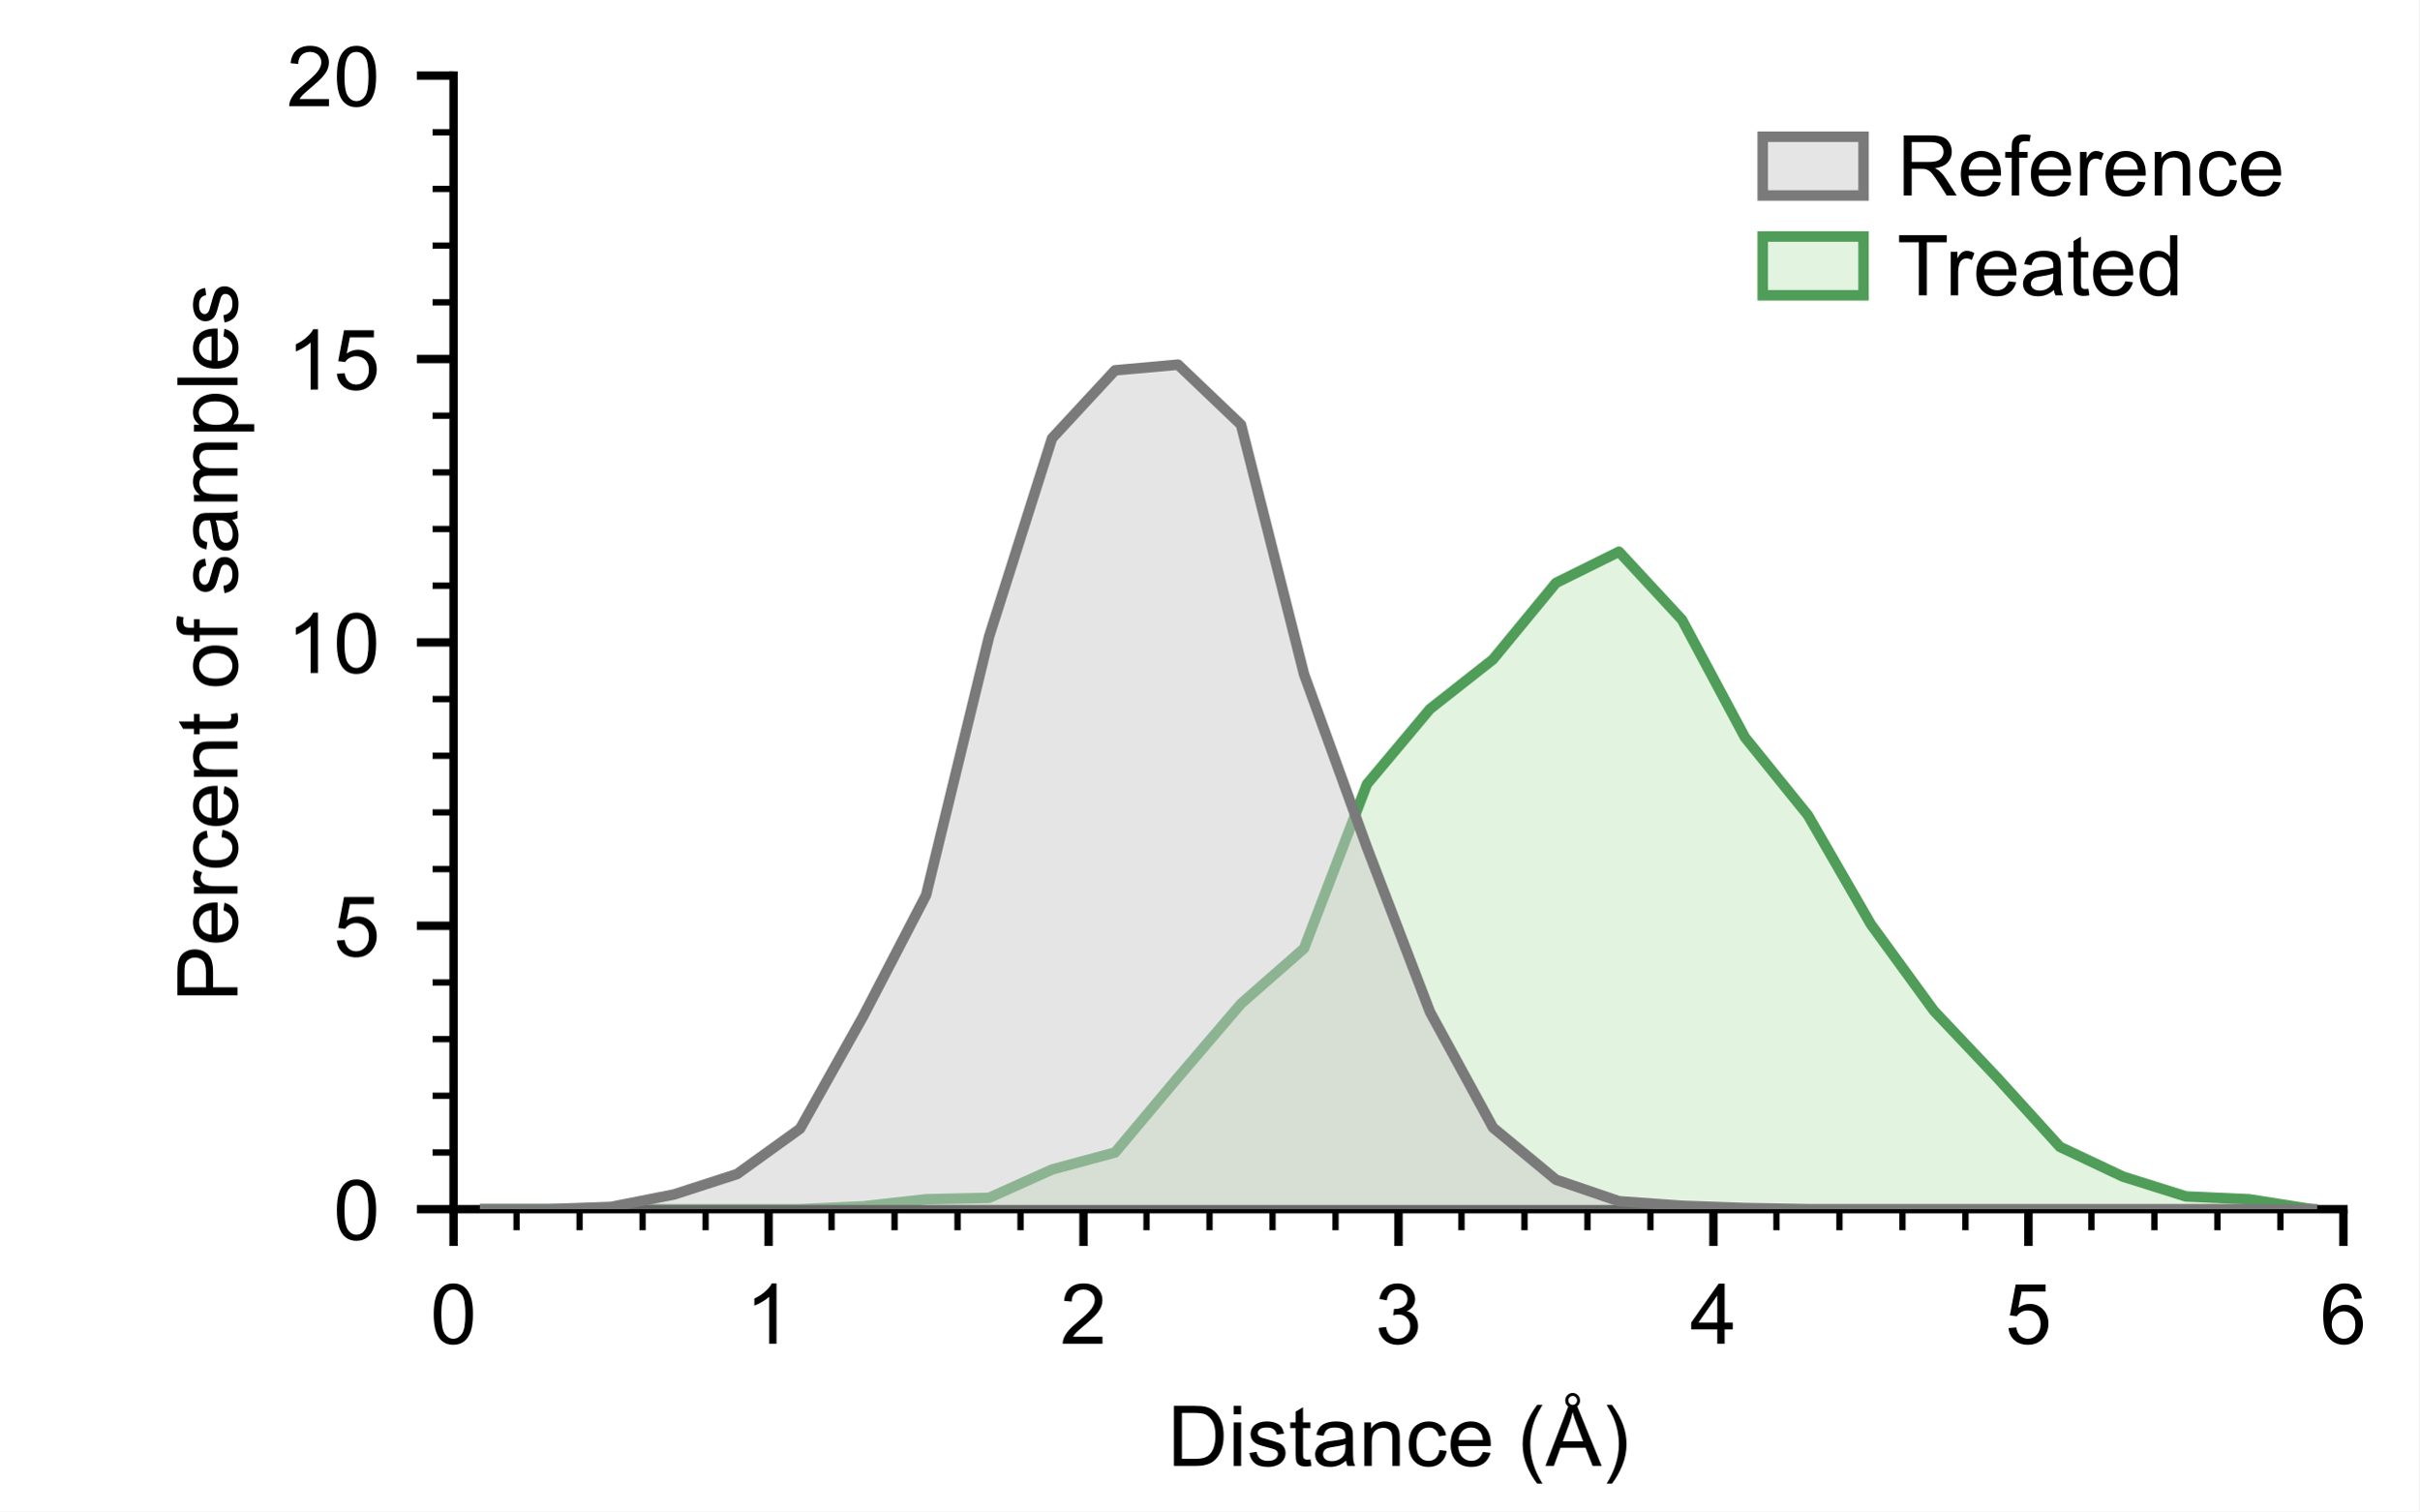
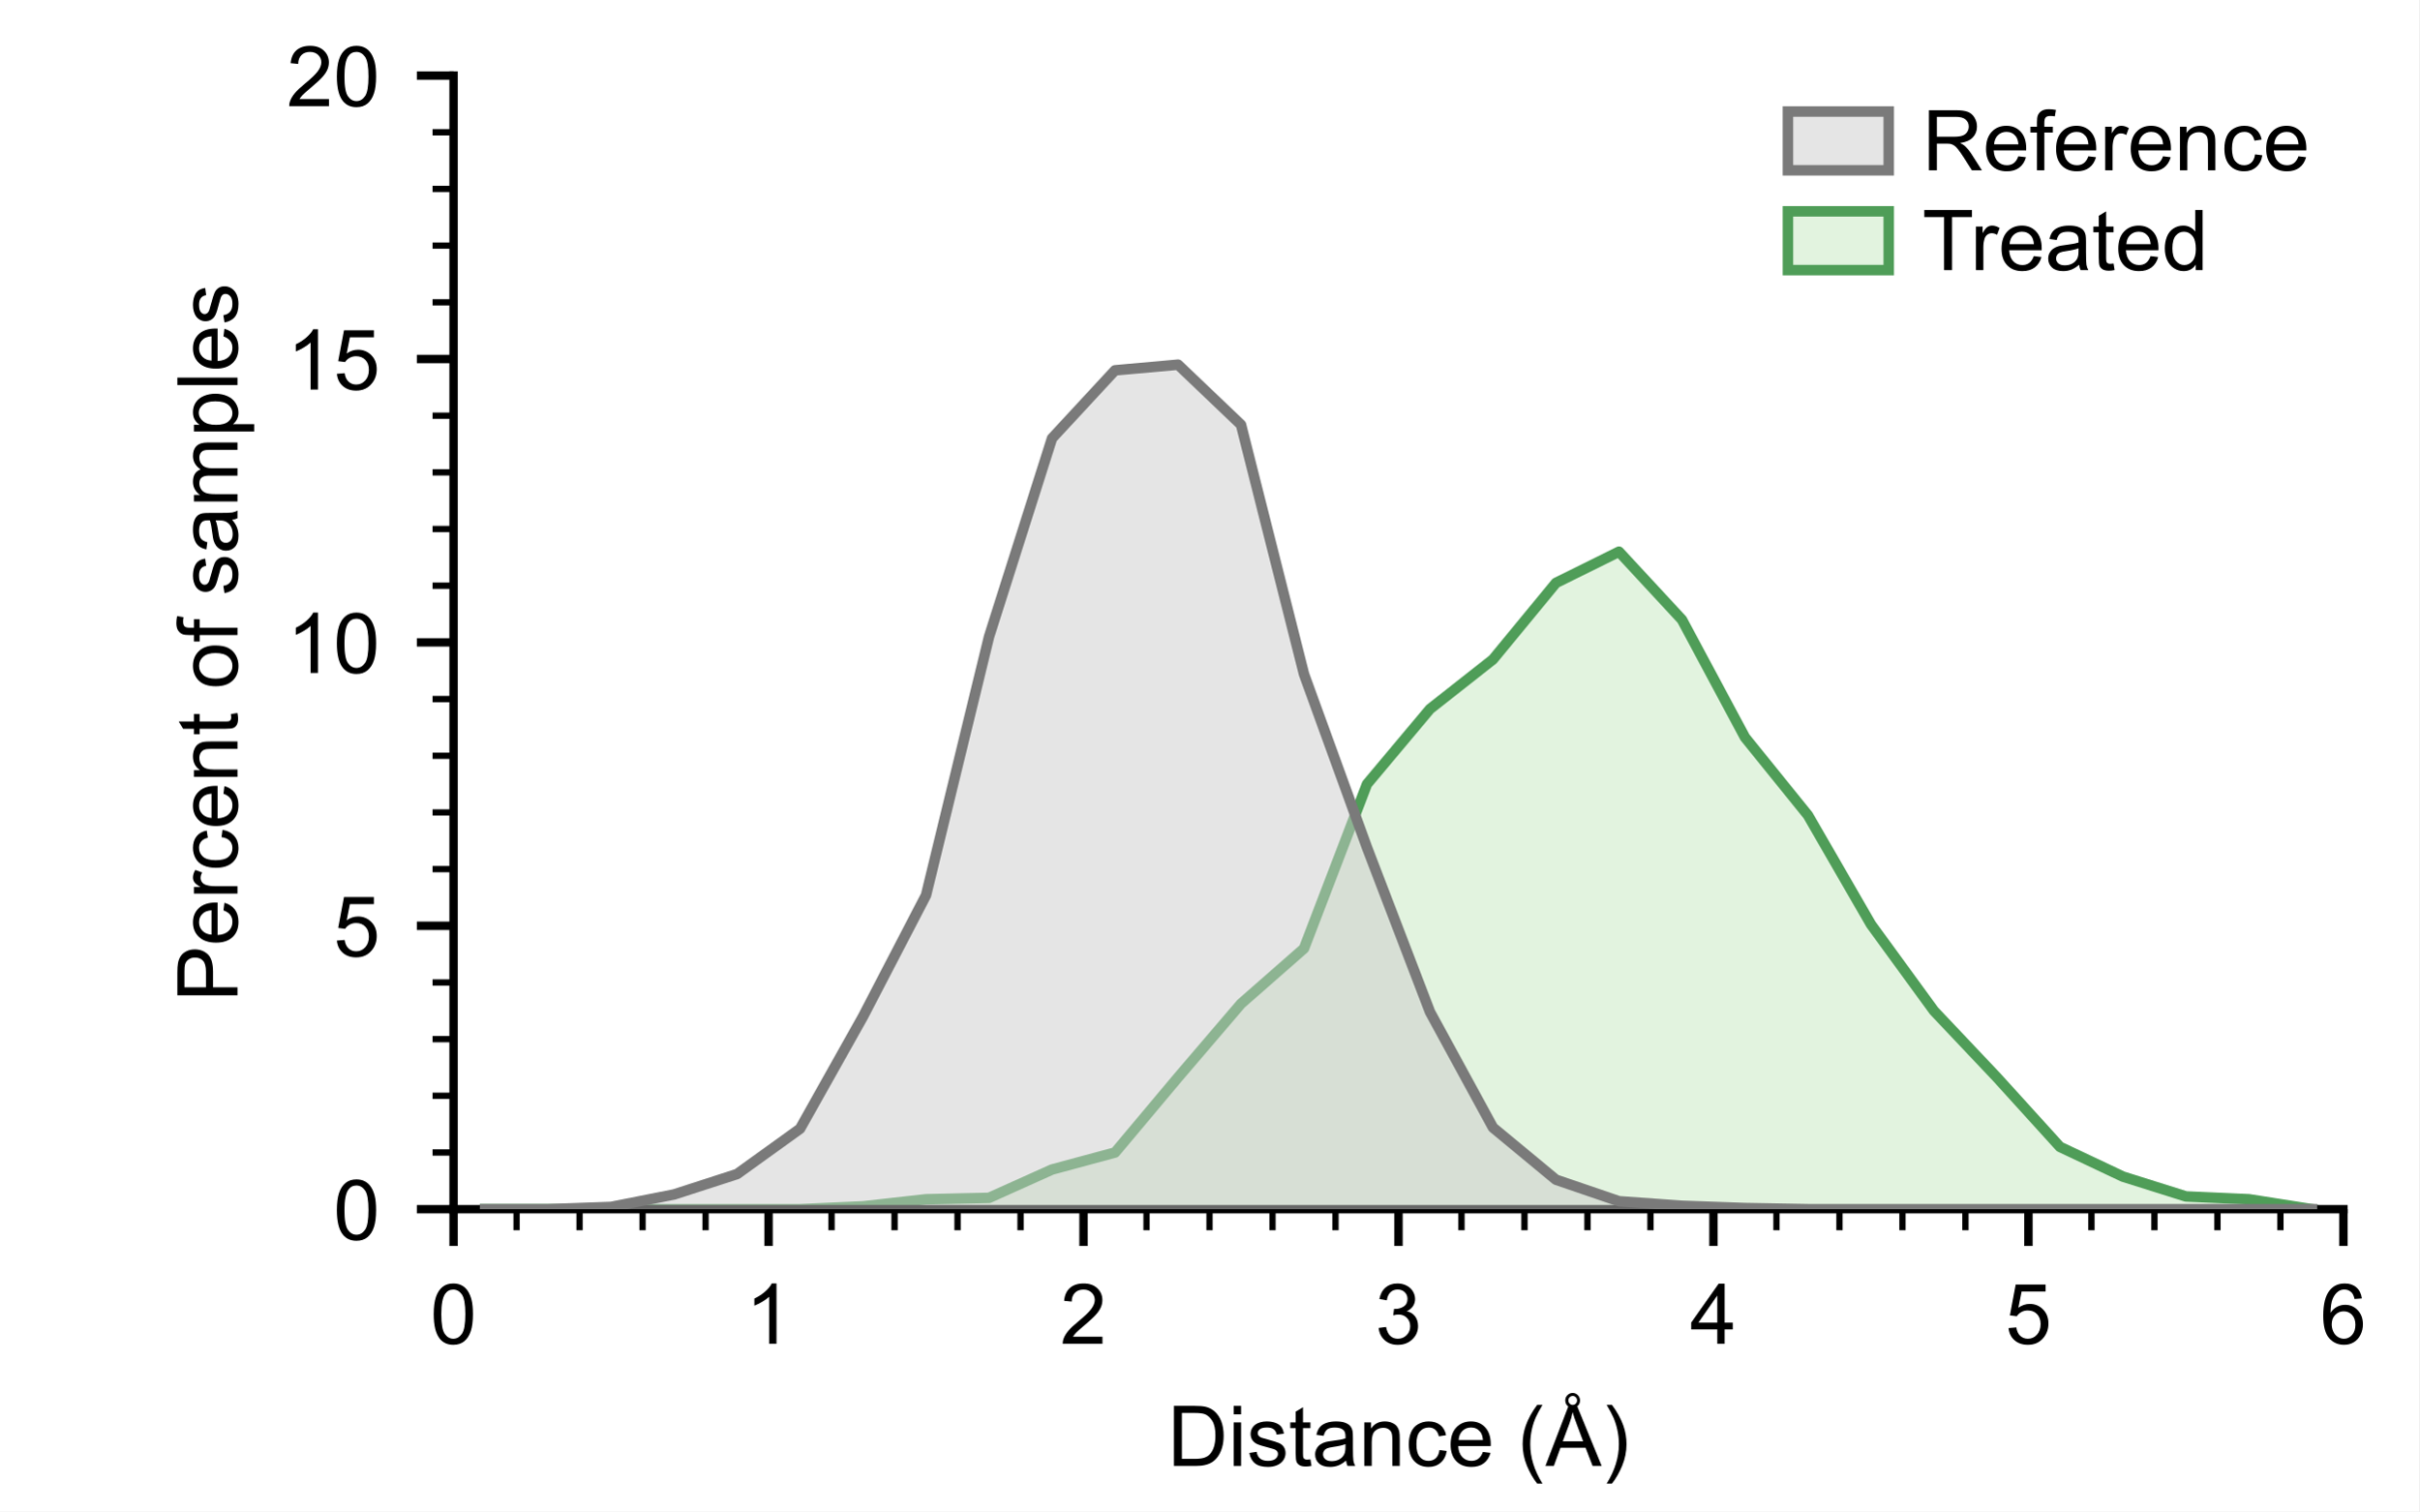
<svg xmlns="http://www.w3.org/2000/svg" xmlns:xlink="http://www.w3.org/1999/xlink" width="230.4pt" height="144pt" viewBox="0 0 230.4 144" version="1.1">
  <defs>
    <style type="text/css">*{stroke-linejoin: round; stroke-linecap: butt}</style>
  </defs>
  <g id="figure_1">
    <g id="patch_1">
      <path d="M 0 144  L 230.4 144  L 230.4 0  L 0 0  z " style="fill: #ffffff" />
    </g>
    <g id="axes_1">
      <g id="patch_2">
        <path d="M 43.2 115.2  L 223.2 115.2  L 223.2 7.2  L 43.2 7.2  z " style="fill: #ffffff" />
      </g>
      <g id="matplotlib.axis_1">
        <g id="xtick_1">
          <g id="line2d_1">
            <defs>
              <path id="m45bd234f1a" d="M 0 0  L 0 3.5  " style="stroke: #000000; stroke-width: 0.8" />
            </defs>
            <g>
              <use xlink:href="#m45bd234f1a" x="43.2" y="115.2" style="stroke: #000000; stroke-width: 0.8" />
            </g>
          </g>
          <g id="text_1">
            <g transform="translate(40.97563 128.0242) scale(0.08 -0.08)">
              <defs>
                <path id="ArialMT-13" d="M 266 2259  Q 266 3072 433 3567  Q 600 4063 929 4331  Q 1259 4600 1759 4600  Q 2128 4600 2406 4451  Q 2684 4303 2865 4023  Q 3047 3744 3150 3342  Q 3253 2941 3253 2259  Q 3253 1453 3087 958  Q 2922 463 2592 192  Q 2263 -78 1759 -78  Q 1097 -78 719 397  Q 266 969 266 2259  z M 844 2259  Q 844 1131 1108 757  Q 1372 384 1759 384  Q 2147 384 2411 759  Q 2675 1134 2675 2259  Q 2675 3391 2411 3762  Q 2147 4134 1753 4134  Q 1366 4134 1134 3806  Q 844 3388 844 2259  z " transform="scale(0.015625)" />
              </defs>
              <use xlink:href="#ArialMT-13" />
            </g>
          </g>
        </g>
        <g id="xtick_2">
          <g id="line2d_2">
            <g>
              <use xlink:href="#m45bd234f1a" x="73.2" y="115.2" style="stroke: #000000; stroke-width: 0.8" />
            </g>
          </g>
          <g id="text_2">
            <g transform="translate(70.97562 128.0242) scale(0.08 -0.08)">
              <defs>
                <path id="ArialMT-14" d="M 2384 0  L 1822 0  L 1822 3584  Q 1619 3391 1289 3197  Q 959 3003 697 2906  L 697 3450  Q 1169 3672 1522 3987  Q 1875 4303 2022 4600  L 2384 4600  L 2384 0  z " transform="scale(0.015625)" />
              </defs>
              <use xlink:href="#ArialMT-14" />
            </g>
          </g>
        </g>
        <g id="xtick_3">
          <g id="line2d_3">
            <g>
              <use xlink:href="#m45bd234f1a" x="103.2" y="115.2" style="stroke: #000000; stroke-width: 0.8" />
            </g>
          </g>
          <g id="text_3">
            <g transform="translate(100.9756 128.0242) scale(0.08 -0.08)">
              <defs>
                <path id="ArialMT-15" d="M 3222 541  L 3222 0  L 194 0  Q 188 203 259 391  Q 375 700 629 1000  Q 884 1300 1366 1694  Q 2113 2306 2375 2664  Q 2638 3022 2638 3341  Q 2638 3675 2398 3904  Q 2159 4134 1775 4134  Q 1369 4134 1125 3890  Q 881 3647 878 3216  L 300 3275  Q 359 3922 746 4261  Q 1134 4600 1788 4600  Q 2447 4600 2831 4234  Q 3216 3869 3216 3328  Q 3216 3053 3103 2787  Q 2991 2522 2730 2228  Q 2469 1934 1863 1422  Q 1356 997 1212 845  Q 1069 694 975 541  L 3222 541  z " transform="scale(0.015625)" />
              </defs>
              <use xlink:href="#ArialMT-15" />
            </g>
          </g>
        </g>
        <g id="xtick_4">
          <g id="line2d_4">
            <g>
              <use xlink:href="#m45bd234f1a" x="133.2" y="115.2" style="stroke: #000000; stroke-width: 0.8" />
            </g>
          </g>
          <g id="text_4">
            <g transform="translate(130.9756 128.0242) scale(0.08 -0.08)">
              <defs>
                <path id="ArialMT-16" d="M 269 1209  L 831 1284  Q 928 806 1161 595  Q 1394 384 1728 384  Q 2125 384 2398 659  Q 2672 934 2672 1341  Q 2672 1728 2419 1979  Q 2166 2231 1775 2231  Q 1616 2231 1378 2169  L 1441 2663  Q 1497 2656 1531 2656  Q 1891 2656 2178 2843  Q 2466 3031 2466 3422  Q 2466 3731 2256 3934  Q 2047 4138 1716 4138  Q 1388 4138 1169 3931  Q 950 3725 888 3313  L 325 3413  Q 428 3978 793 4289  Q 1159 4600 1703 4600  Q 2078 4600 2393 4439  Q 2709 4278 2876 4000  Q 3044 3722 3044 3409  Q 3044 3113 2884 2869  Q 2725 2625 2413 2481  Q 2819 2388 3044 2092  Q 3269 1797 3269 1353  Q 3269 753 2831 336  Q 2394 -81 1725 -81  Q 1122 -81 723 278  Q 325 638 269 1209  z " transform="scale(0.015625)" />
              </defs>
              <use xlink:href="#ArialMT-16" />
            </g>
          </g>
        </g>
        <g id="xtick_5">
          <g id="line2d_5">
            <g>
              <use xlink:href="#m45bd234f1a" x="163.2" y="115.2" style="stroke: #000000; stroke-width: 0.8" />
            </g>
          </g>
          <g id="text_5">
            <g transform="translate(160.9756 128.0242) scale(0.08 -0.08)">
              <defs>
                <path id="ArialMT-17" d="M 2069 0  L 2069 1097  L 81 1097  L 81 1613  L 2172 4581  L 2631 4581  L 2631 1613  L 3250 1613  L 3250 1097  L 2631 1097  L 2631 0  L 2069 0  z M 2069 1613  L 2069 3678  L 634 1613  L 2069 1613  z " transform="scale(0.015625)" />
              </defs>
              <use xlink:href="#ArialMT-17" />
            </g>
          </g>
        </g>
        <g id="xtick_6">
          <g id="line2d_6">
            <g>
              <use xlink:href="#m45bd234f1a" x="193.2" y="115.2" style="stroke: #000000; stroke-width: 0.8" />
            </g>
          </g>
          <g id="text_6">
            <g transform="translate(190.9756 128.0242) scale(0.08 -0.08)">
              <defs>
                <path id="ArialMT-18" d="M 266 1200  L 856 1250  Q 922 819 1161 601  Q 1400 384 1738 384  Q 2144 384 2425 690  Q 2706 997 2706 1503  Q 2706 1984 2436 2262  Q 2166 2541 1728 2541  Q 1456 2541 1237 2417  Q 1019 2294 894 2097  L 366 2166  L 809 4519  L 3088 4519  L 3088 3981  L 1259 3981  L 1013 2750  Q 1425 3038 1878 3038  Q 2478 3038 2890 2622  Q 3303 2206 3303 1553  Q 3303 931 2941 478  Q 2500 -78 1738 -78  Q 1113 -78 717 272  Q 322 622 266 1200  z " transform="scale(0.015625)" />
              </defs>
              <use xlink:href="#ArialMT-18" />
            </g>
          </g>
        </g>
        <g id="xtick_7">
          <g id="line2d_7">
            <g>
              <use xlink:href="#m45bd234f1a" x="223.2" y="115.2" style="stroke: #000000; stroke-width: 0.8" />
            </g>
          </g>
          <g id="text_7">
            <g transform="translate(220.9756 128.0242) scale(0.08 -0.08)">
              <defs>
                <path id="ArialMT-19" d="M 3184 3459  L 2625 3416  Q 2550 3747 2413 3897  Q 2184 4138 1850 4138  Q 1581 4138 1378 3988  Q 1113 3794 959 3422  Q 806 3050 800 2363  Q 1003 2672 1297 2822  Q 1591 2972 1913 2972  Q 2475 2972 2870 2558  Q 3266 2144 3266 1488  Q 3266 1056 3080 686  Q 2894 316 2569 119  Q 2244 -78 1831 -78  Q 1128 -78 684 439  Q 241 956 241 2144  Q 241 3472 731 4075  Q 1159 4600 1884 4600  Q 2425 4600 2770 4297  Q 3116 3994 3184 3459  z M 888 1484  Q 888 1194 1011 928  Q 1134 663 1356 523  Q 1578 384 1822 384  Q 2178 384 2434 671  Q 2691 959 2691 1453  Q 2691 1928 2437 2201  Q 2184 2475 1800 2475  Q 1419 2475 1153 2201  Q 888 1928 888 1484  z " transform="scale(0.015625)" />
              </defs>
              <use xlink:href="#ArialMT-19" />
            </g>
          </g>
        </g>
        <g id="xtick_8">
          <g id="line2d_8">
            <defs>
              <path id="m82ed5b9024" d="M 0 0  L 0 2  " style="stroke: #000000; stroke-width: 0.6" />
            </defs>
            <g>
              <use xlink:href="#m82ed5b9024" x="49.2" y="115.2" style="stroke: #000000; stroke-width: 0.6" />
            </g>
          </g>
        </g>
        <g id="xtick_9">
          <g id="line2d_9">
            <g>
              <use xlink:href="#m82ed5b9024" x="55.2" y="115.2" style="stroke: #000000; stroke-width: 0.6" />
            </g>
          </g>
        </g>
        <g id="xtick_10">
          <g id="line2d_10">
            <g>
              <use xlink:href="#m82ed5b9024" x="61.2" y="115.2" style="stroke: #000000; stroke-width: 0.6" />
            </g>
          </g>
        </g>
        <g id="xtick_11">
          <g id="line2d_11">
            <g>
              <use xlink:href="#m82ed5b9024" x="67.2" y="115.2" style="stroke: #000000; stroke-width: 0.6" />
            </g>
          </g>
        </g>
        <g id="xtick_12">
          <g id="line2d_12">
            <g>
              <use xlink:href="#m82ed5b9024" x="79.2" y="115.2" style="stroke: #000000; stroke-width: 0.6" />
            </g>
          </g>
        </g>
        <g id="xtick_13">
          <g id="line2d_13">
            <g>
              <use xlink:href="#m82ed5b9024" x="85.2" y="115.2" style="stroke: #000000; stroke-width: 0.6" />
            </g>
          </g>
        </g>
        <g id="xtick_14">
          <g id="line2d_14">
            <g>
              <use xlink:href="#m82ed5b9024" x="91.2" y="115.2" style="stroke: #000000; stroke-width: 0.6" />
            </g>
          </g>
        </g>
        <g id="xtick_15">
          <g id="line2d_15">
            <g>
              <use xlink:href="#m82ed5b9024" x="97.2" y="115.2" style="stroke: #000000; stroke-width: 0.6" />
            </g>
          </g>
        </g>
        <g id="xtick_16">
          <g id="line2d_16">
            <g>
              <use xlink:href="#m82ed5b9024" x="109.2" y="115.2" style="stroke: #000000; stroke-width: 0.6" />
            </g>
          </g>
        </g>
        <g id="xtick_17">
          <g id="line2d_17">
            <g>
              <use xlink:href="#m82ed5b9024" x="115.2" y="115.2" style="stroke: #000000; stroke-width: 0.6" />
            </g>
          </g>
        </g>
        <g id="xtick_18">
          <g id="line2d_18">
            <g>
              <use xlink:href="#m82ed5b9024" x="121.2" y="115.2" style="stroke: #000000; stroke-width: 0.6" />
            </g>
          </g>
        </g>
        <g id="xtick_19">
          <g id="line2d_19">
            <g>
              <use xlink:href="#m82ed5b9024" x="127.2" y="115.2" style="stroke: #000000; stroke-width: 0.6" />
            </g>
          </g>
        </g>
        <g id="xtick_20">
          <g id="line2d_20">
            <g>
              <use xlink:href="#m82ed5b9024" x="139.2" y="115.2" style="stroke: #000000; stroke-width: 0.6" />
            </g>
          </g>
        </g>
        <g id="xtick_21">
          <g id="line2d_21">
            <g>
              <use xlink:href="#m82ed5b9024" x="145.2" y="115.2" style="stroke: #000000; stroke-width: 0.6" />
            </g>
          </g>
        </g>
        <g id="xtick_22">
          <g id="line2d_22">
            <g>
              <use xlink:href="#m82ed5b9024" x="151.2" y="115.2" style="stroke: #000000; stroke-width: 0.6" />
            </g>
          </g>
        </g>
        <g id="xtick_23">
          <g id="line2d_23">
            <g>
              <use xlink:href="#m82ed5b9024" x="157.2" y="115.2" style="stroke: #000000; stroke-width: 0.6" />
            </g>
          </g>
        </g>
        <g id="xtick_24">
          <g id="line2d_24">
            <g>
              <use xlink:href="#m82ed5b9024" x="169.2" y="115.2" style="stroke: #000000; stroke-width: 0.6" />
            </g>
          </g>
        </g>
        <g id="xtick_25">
          <g id="line2d_25">
            <g>
              <use xlink:href="#m82ed5b9024" x="175.2" y="115.2" style="stroke: #000000; stroke-width: 0.6" />
            </g>
          </g>
        </g>
        <g id="xtick_26">
          <g id="line2d_26">
            <g>
              <use xlink:href="#m82ed5b9024" x="181.2" y="115.2" style="stroke: #000000; stroke-width: 0.6" />
            </g>
          </g>
        </g>
        <g id="xtick_27">
          <g id="line2d_27">
            <g>
              <use xlink:href="#m82ed5b9024" x="187.2" y="115.2" style="stroke: #000000; stroke-width: 0.6" />
            </g>
          </g>
        </g>
        <g id="xtick_28">
          <g id="line2d_28">
            <g>
              <use xlink:href="#m82ed5b9024" x="199.2" y="115.2" style="stroke: #000000; stroke-width: 0.6" />
            </g>
          </g>
        </g>
        <g id="xtick_29">
          <g id="line2d_29">
            <g>
              <use xlink:href="#m82ed5b9024" x="205.2" y="115.2" style="stroke: #000000; stroke-width: 0.6" />
            </g>
          </g>
        </g>
        <g id="xtick_30">
          <g id="line2d_30">
            <g>
              <use xlink:href="#m82ed5b9024" x="211.2" y="115.2" style="stroke: #000000; stroke-width: 0.6" />
            </g>
          </g>
        </g>
        <g id="xtick_31">
          <g id="line2d_31">
            <g>
              <use xlink:href="#m82ed5b9024" x="217.2" y="115.2" style="stroke: #000000; stroke-width: 0.6" />
            </g>
          </g>
        </g>
        <g id="text_8">
          <g transform="translate(111.195 139.6616) scale(0.08 -0.08)">
            <defs>
              <path id="ArialMT-27" d="M 494 0  L 494 4581  L 2072 4581  Q 2606 4581 2888 4516  Q 3281 4425 3559 4188  Q 3922 3881 4101 3404  Q 4281 2928 4281 2316  Q 4281 1794 4159 1391  Q 4038 988 3847 723  Q 3656 459 3429 307  Q 3203 156 2883 78  Q 2563 0 2147 0  L 494 0  z M 1100 541  L 2078 541  Q 2531 541 2789 625  Q 3047 709 3200 863  Q 3416 1078 3536 1442  Q 3656 1806 3656 2325  Q 3656 3044 3420 3430  Q 3184 3816 2847 3947  Q 2603 4041 2063 4041  L 1100 4041  L 1100 541  z " transform="scale(0.015625)" />
              <path id="ArialMT-4c" d="M 425 3934  L 425 4581  L 988 4581  L 988 3934  L 425 3934  z M 425 0  L 425 3319  L 988 3319  L 988 0  L 425 0  z " transform="scale(0.015625)" />
              <path id="ArialMT-56" d="M 197 991  L 753 1078  Q 800 744 1014 566  Q 1228 388 1613 388  Q 2000 388 2187 545  Q 2375 703 2375 916  Q 2375 1106 2209 1216  Q 2094 1291 1634 1406  Q 1016 1563 777 1677  Q 538 1791 414 1992  Q 291 2194 291 2438  Q 291 2659 392 2848  Q 494 3038 669 3163  Q 800 3259 1026 3326  Q 1253 3394 1513 3394  Q 1903 3394 2198 3281  Q 2494 3169 2634 2976  Q 2775 2784 2828 2463  L 2278 2388  Q 2241 2644 2061 2787  Q 1881 2931 1553 2931  Q 1166 2931 1000 2803  Q 834 2675 834 2503  Q 834 2394 903 2306  Q 972 2216 1119 2156  Q 1203 2125 1616 2013  Q 2213 1853 2448 1751  Q 2684 1650 2818 1456  Q 2953 1263 2953 975  Q 2953 694 2789 445  Q 2625 197 2315 61  Q 2006 -75 1616 -75  Q 969 -75 630 194  Q 291 463 197 991  z " transform="scale(0.015625)" />
              <path id="ArialMT-57" d="M 1650 503  L 1731 6  Q 1494 -44 1306 -44  Q 1000 -44 831 53  Q 663 150 594 308  Q 525 466 525 972  L 525 2881  L 113 2881  L 113 3319  L 525 3319  L 525 4141  L 1084 4478  L 1084 3319  L 1650 3319  L 1650 2881  L 1084 2881  L 1084 941  Q 1084 700 1114 631  Q 1144 563 1211 522  Q 1278 481 1403 481  Q 1497 481 1650 503  z " transform="scale(0.015625)" />
              <path id="ArialMT-44" d="M 2588 409  Q 2275 144 1986 34  Q 1697 -75 1366 -75  Q 819 -75 525 192  Q 231 459 231 875  Q 231 1119 342 1320  Q 453 1522 633 1644  Q 813 1766 1038 1828  Q 1203 1872 1538 1913  Q 2219 1994 2541 2106  Q 2544 2222 2544 2253  Q 2544 2597 2384 2738  Q 2169 2928 1744 2928  Q 1347 2928 1158 2789  Q 969 2650 878 2297  L 328 2372  Q 403 2725 575 2942  Q 747 3159 1072 3276  Q 1397 3394 1825 3394  Q 2250 3394 2515 3294  Q 2781 3194 2906 3042  Q 3031 2891 3081 2659  Q 3109 2516 3109 2141  L 3109 1391  Q 3109 606 3145 398  Q 3181 191 3288 0  L 2700 0  Q 2613 175 2588 409  z M 2541 1666  Q 2234 1541 1622 1453  Q 1275 1403 1131 1340  Q 988 1278 909 1158  Q 831 1038 831 891  Q 831 666 1001 516  Q 1172 366 1500 366  Q 1825 366 2078 508  Q 2331 650 2450 897  Q 2541 1088 2541 1459  L 2541 1666  z " transform="scale(0.015625)" />
              <path id="ArialMT-51" d="M 422 0  L 422 3319  L 928 3319  L 928 2847  Q 1294 3394 1984 3394  Q 2284 3394 2536 3286  Q 2788 3178 2913 3003  Q 3038 2828 3088 2588  Q 3119 2431 3119 2041  L 3119 0  L 2556 0  L 2556 2019  Q 2556 2363 2490 2533  Q 2425 2703 2258 2804  Q 2091 2906 1866 2906  Q 1506 2906 1245 2678  Q 984 2450 984 1813  L 984 0  L 422 0  z " transform="scale(0.015625)" />
              <path id="ArialMT-46" d="M 2588 1216  L 3141 1144  Q 3050 572 2676 248  Q 2303 -75 1759 -75  Q 1078 -75 664 370  Q 250 816 250 1647  Q 250 2184 428 2587  Q 606 2991 970 3192  Q 1334 3394 1763 3394  Q 2303 3394 2647 3120  Q 2991 2847 3088 2344  L 2541 2259  Q 2463 2594 2264 2762  Q 2066 2931 1784 2931  Q 1359 2931 1093 2626  Q 828 2322 828 1663  Q 828 994 1084 691  Q 1341 388 1753 388  Q 2084 388 2306 591  Q 2528 794 2588 1216  z " transform="scale(0.015625)" />
              <path id="ArialMT-48" d="M 2694 1069  L 3275 997  Q 3138 488 2766 206  Q 2394 -75 1816 -75  Q 1088 -75 661 373  Q 234 822 234 1631  Q 234 2469 665 2931  Q 1097 3394 1784 3394  Q 2450 3394 2872 2941  Q 3294 2488 3294 1666  Q 3294 1616 3291 1516  L 816 1516  Q 847 969 1125 678  Q 1403 388 1819 388  Q 2128 388 2347 550  Q 2566 713 2694 1069  z M 847 1978  L 2700 1978  Q 2663 2397 2488 2606  Q 2219 2931 1791 2931  Q 1403 2931 1139 2672  Q 875 2413 847 1978  z " transform="scale(0.015625)" />
              <path id="ArialMT-3" transform="scale(0.015625)" />
              <path id="ArialMT-b" d="M 1497 -1347  Q 1031 -759 709 28  Q 388 816 388 1659  Q 388 2403 628 3084  Q 909 3875 1497 4659  L 1900 4659  Q 1522 4009 1400 3731  Q 1209 3300 1100 2831  Q 966 2247 966 1656  Q 966 153 1900 -1347  L 1497 -1347  z " transform="scale(0.015625)" />
              <path id="ArialMT-63" d="M -9 0  L 1750 4581  L 2403 4581  L 4278 0  L 3588 0  L 3053 1388  L 1138 1388  L 634 0  L -9 0  z M 1313 1881  L 2866 1881  L 2388 3150  Q 2169 3728 2063 4100  Q 1975 3659 1816 3225  L 1313 1881  z M 1503 5003  Q 1503 5231 1670 5397  Q 1838 5563 2066 5563  Q 2297 5563 2462 5395  Q 2628 5228 2628 4991  Q 2628 4750 2462 4584  Q 2297 4419 2069 4419  Q 1835 4419 1669 4586  Q 1503 4753 1503 5003  z M 1741 5000  Q 1741 4853 1839 4753  Q 1938 4653 2072 4653  Q 2206 4653 2304 4753  Q 2403 4853 2403 4994  Q 2403 5135 2306 5235  Q 2210 5335 2072 5335  Q 1938 5335 1839 5236  Q 1741 5138 1741 5000  z " transform="scale(0.015625)" />
              <path id="ArialMT-c" d="M 791 -1347  L 388 -1347  Q 1322 153 1322 1656  Q 1322 2244 1188 2822  Q 1081 3291 891 3722  Q 769 4003 388 4659  L 791 4659  Q 1378 3875 1659 3084  Q 1900 2403 1900 1659  Q 1900 816 1576 28  Q 1253 -759 791 -1347  z " transform="scale(0.015625)" />
            </defs>
            <use xlink:href="#ArialMT-27" />
            <use xlink:href="#ArialMT-4c" transform="translate(72.21875 0)" />
            <use xlink:href="#ArialMT-56" transform="translate(94.4375 0)" />
            <use xlink:href="#ArialMT-57" transform="translate(144.4375 0)" />
            <use xlink:href="#ArialMT-44" transform="translate(172.2188 0)" />
            <use xlink:href="#ArialMT-51" transform="translate(227.8281 0)" />
            <use xlink:href="#ArialMT-46" transform="translate(283.4375 0)" />
            <use xlink:href="#ArialMT-48" transform="translate(333.4375 0)" />
            <use xlink:href="#ArialMT-3" transform="translate(389.0469 0)" />
            <use xlink:href="#ArialMT-b" transform="translate(416.8281 0)" />
            <use xlink:href="#ArialMT-63" transform="translate(450.125 0)" />
            <use xlink:href="#ArialMT-c" transform="translate(516.8281 0)" />
          </g>
        </g>
      </g>
      <g id="matplotlib.axis_2">
        <g id="ytick_1">
          <g id="line2d_32">
            <defs>
              <path id="maa1948f9ac" d="M 0 0  L -3.5 0  " style="stroke: #000000; stroke-width: 0.8" />
            </defs>
            <g>
              <use xlink:href="#maa1948f9ac" x="43.2" y="115.2" style="stroke: #000000; stroke-width: 0.8" />
            </g>
          </g>
          <g id="text_9">
            <g transform="translate(31.75125 118.1121) scale(0.08 -0.08)">
              <use xlink:href="#ArialMT-13" />
            </g>
          </g>
        </g>
        <g id="ytick_2">
          <g id="line2d_33">
            <g>
              <use xlink:href="#maa1948f9ac" x="43.2" y="88.2" style="stroke: #000000; stroke-width: 0.8" />
            </g>
          </g>
          <g id="text_10">
            <g transform="translate(31.75125 91.11211) scale(0.08 -0.08)">
              <use xlink:href="#ArialMT-18" />
            </g>
          </g>
        </g>
        <g id="ytick_3">
          <g id="line2d_34">
            <g>
              <use xlink:href="#maa1948f9ac" x="43.2" y="61.2" style="stroke: #000000; stroke-width: 0.8" />
            </g>
          </g>
          <g id="text_11">
            <g transform="translate(27.3025 64.11211) scale(0.08 -0.08)">
              <use xlink:href="#ArialMT-14" />
              <use xlink:href="#ArialMT-13" transform="translate(55.60938 0)" />
            </g>
          </g>
        </g>
        <g id="ytick_4">
          <g id="line2d_35">
            <g>
              <use xlink:href="#maa1948f9ac" x="43.2" y="34.2" style="stroke: #000000; stroke-width: 0.8" />
            </g>
          </g>
          <g id="text_12">
            <g transform="translate(27.3025 37.11211) scale(0.08 -0.08)">
              <use xlink:href="#ArialMT-14" />
              <use xlink:href="#ArialMT-18" transform="translate(55.60938 0)" />
            </g>
          </g>
        </g>
        <g id="ytick_5">
          <g id="line2d_36">
            <g>
              <use xlink:href="#maa1948f9ac" x="43.2" y="7.2" style="stroke: #000000; stroke-width: 0.8" />
            </g>
          </g>
          <g id="text_13">
            <g transform="translate(27.3025 10.11211) scale(0.08 -0.08)">
              <use xlink:href="#ArialMT-15" />
              <use xlink:href="#ArialMT-13" transform="translate(55.60938 0)" />
            </g>
          </g>
        </g>
        <g id="ytick_6">
          <g id="line2d_37">
            <defs>
              <path id="mb0a09c1bce" d="M 0 0  L -2 0  " style="stroke: #000000; stroke-width: 0.6" />
            </defs>
            <g>
              <use xlink:href="#mb0a09c1bce" x="43.2" y="109.8" style="stroke: #000000; stroke-width: 0.6" />
            </g>
          </g>
        </g>
        <g id="ytick_7">
          <g id="line2d_38">
            <g>
              <use xlink:href="#mb0a09c1bce" x="43.2" y="104.4" style="stroke: #000000; stroke-width: 0.6" />
            </g>
          </g>
        </g>
        <g id="ytick_8">
          <g id="line2d_39">
            <g>
              <use xlink:href="#mb0a09c1bce" x="43.2" y="99" style="stroke: #000000; stroke-width: 0.6" />
            </g>
          </g>
        </g>
        <g id="ytick_9">
          <g id="line2d_40">
            <g>
              <use xlink:href="#mb0a09c1bce" x="43.2" y="93.6" style="stroke: #000000; stroke-width: 0.6" />
            </g>
          </g>
        </g>
        <g id="ytick_10">
          <g id="line2d_41">
            <g>
              <use xlink:href="#mb0a09c1bce" x="43.2" y="82.8" style="stroke: #000000; stroke-width: 0.6" />
            </g>
          </g>
        </g>
        <g id="ytick_11">
          <g id="line2d_42">
            <g>
              <use xlink:href="#mb0a09c1bce" x="43.2" y="77.4" style="stroke: #000000; stroke-width: 0.6" />
            </g>
          </g>
        </g>
        <g id="ytick_12">
          <g id="line2d_43">
            <g>
              <use xlink:href="#mb0a09c1bce" x="43.2" y="72" style="stroke: #000000; stroke-width: 0.6" />
            </g>
          </g>
        </g>
        <g id="ytick_13">
          <g id="line2d_44">
            <g>
              <use xlink:href="#mb0a09c1bce" x="43.2" y="66.6" style="stroke: #000000; stroke-width: 0.6" />
            </g>
          </g>
        </g>
        <g id="ytick_14">
          <g id="line2d_45">
            <g>
              <use xlink:href="#mb0a09c1bce" x="43.2" y="55.8" style="stroke: #000000; stroke-width: 0.6" />
            </g>
          </g>
        </g>
        <g id="ytick_15">
          <g id="line2d_46">
            <g>
              <use xlink:href="#mb0a09c1bce" x="43.2" y="50.4" style="stroke: #000000; stroke-width: 0.6" />
            </g>
          </g>
        </g>
        <g id="ytick_16">
          <g id="line2d_47">
            <g>
              <use xlink:href="#mb0a09c1bce" x="43.2" y="45" style="stroke: #000000; stroke-width: 0.6" />
            </g>
          </g>
        </g>
        <g id="ytick_17">
          <g id="line2d_48">
            <g>
              <use xlink:href="#mb0a09c1bce" x="43.2" y="39.6" style="stroke: #000000; stroke-width: 0.6" />
            </g>
          </g>
        </g>
        <g id="ytick_18">
          <g id="line2d_49">
            <g>
              <use xlink:href="#mb0a09c1bce" x="43.2" y="28.8" style="stroke: #000000; stroke-width: 0.6" />
            </g>
          </g>
        </g>
        <g id="ytick_19">
          <g id="line2d_50">
            <g>
              <use xlink:href="#mb0a09c1bce" x="43.2" y="23.4" style="stroke: #000000; stroke-width: 0.6" />
            </g>
          </g>
        </g>
        <g id="ytick_20">
          <g id="line2d_51">
            <g>
              <use xlink:href="#mb0a09c1bce" x="43.2" y="18" style="stroke: #000000; stroke-width: 0.6" />
            </g>
          </g>
        </g>
        <g id="ytick_21">
          <g id="line2d_52">
            <g>
              <use xlink:href="#mb0a09c1bce" x="43.2" y="12.6" style="stroke: #000000; stroke-width: 0.6" />
            </g>
          </g>
        </g>
        <g id="text_14">
          <g transform="translate(22.61891 95.43625) rotate(-90) scale(0.08 -0.08)">
            <defs>
              <path id="ArialMT-33" d="M 494 0  L 494 4581  L 2222 4581  Q 2678 4581 2919 4538  Q 3256 4481 3484 4323  Q 3713 4166 3852 3881  Q 3991 3597 3991 3256  Q 3991 2672 3619 2267  Q 3247 1863 2275 1863  L 1100 1863  L 1100 0  L 494 0  z M 1100 2403  L 2284 2403  Q 2872 2403 3119 2622  Q 3366 2841 3366 3238  Q 3366 3525 3220 3729  Q 3075 3934 2838 4000  Q 2684 4041 2272 4041  L 1100 4041  L 1100 2403  z " transform="scale(0.015625)" />
              <path id="ArialMT-55" d="M 416 0  L 416 3319  L 922 3319  L 922 2816  Q 1116 3169 1280 3281  Q 1444 3394 1641 3394  Q 1925 3394 2219 3213  L 2025 2691  Q 1819 2813 1613 2813  Q 1428 2813 1281 2702  Q 1134 2591 1072 2394  Q 978 2094 978 1738  L 978 0  L 416 0  z " transform="scale(0.015625)" />
              <path id="ArialMT-52" d="M 213 1659  Q 213 2581 725 3025  Q 1153 3394 1769 3394  Q 2453 3394 2887 2945  Q 3322 2497 3322 1706  Q 3322 1066 3130 698  Q 2938 331 2570 128  Q 2203 -75 1769 -75  Q 1072 -75 642 372  Q 213 819 213 1659  z M 791 1659  Q 791 1022 1069 705  Q 1347 388 1769 388  Q 2188 388 2466 706  Q 2744 1025 2744 1678  Q 2744 2294 2464 2611  Q 2184 2928 1769 2928  Q 1347 2928 1069 2612  Q 791 2297 791 1659  z " transform="scale(0.015625)" />
              <path id="ArialMT-49" d="M 556 0  L 556 2881  L 59 2881  L 59 3319  L 556 3319  L 556 3672  Q 556 4006 616 4169  Q 697 4388 901 4523  Q 1106 4659 1475 4659  Q 1713 4659 2000 4603  L 1916 4113  Q 1741 4144 1584 4144  Q 1328 4144 1222 4034  Q 1116 3925 1116 3625  L 1116 3319  L 1763 3319  L 1763 2881  L 1116 2881  L 1116 0  L 556 0  z " transform="scale(0.015625)" />
              <path id="ArialMT-50" d="M 422 0  L 422 3319  L 925 3319  L 925 2853  Q 1081 3097 1340 3245  Q 1600 3394 1931 3394  Q 2300 3394 2536 3241  Q 2772 3088 2869 2813  Q 3263 3394 3894 3394  Q 4388 3394 4653 3120  Q 4919 2847 4919 2278  L 4919 0  L 4359 0  L 4359 2091  Q 4359 2428 4304 2576  Q 4250 2725 4106 2815  Q 3963 2906 3769 2906  Q 3419 2906 3187 2673  Q 2956 2441 2956 1928  L 2956 0  L 2394 0  L 2394 2156  Q 2394 2531 2256 2718  Q 2119 2906 1806 2906  Q 1569 2906 1367 2781  Q 1166 2656 1075 2415  Q 984 2175 984 1722  L 984 0  L 422 0  z " transform="scale(0.015625)" />
              <path id="ArialMT-53" d="M 422 -1272  L 422 3319  L 934 3319  L 934 2888  Q 1116 3141 1344 3267  Q 1572 3394 1897 3394  Q 2322 3394 2647 3175  Q 2972 2956 3137 2557  Q 3303 2159 3303 1684  Q 3303 1175 3120 767  Q 2938 359 2589 142  Q 2241 -75 1856 -75  Q 1575 -75 1351 44  Q 1128 163 984 344  L 984 -1272  L 422 -1272  z M 931 1641  Q 931 1000 1190 694  Q 1450 388 1819 388  Q 2194 388 2461 705  Q 2728 1022 2728 1688  Q 2728 2322 2467 2637  Q 2206 2953 1844 2953  Q 1484 2953 1207 2617  Q 931 2281 931 1641  z " transform="scale(0.015625)" />
              <path id="ArialMT-4f" d="M 409 0  L 409 4581  L 972 4581  L 972 0  L 409 0  z " transform="scale(0.015625)" />
            </defs>
            <use xlink:href="#ArialMT-33" />
            <use xlink:href="#ArialMT-48" transform="translate(66.70312 0)" />
            <use xlink:href="#ArialMT-55" transform="translate(122.3125 0)" />
            <use xlink:href="#ArialMT-46" transform="translate(155.6094 0)" />
            <use xlink:href="#ArialMT-48" transform="translate(205.6094 0)" />
            <use xlink:href="#ArialMT-51" transform="translate(261.2188 0)" />
            <use xlink:href="#ArialMT-57" transform="translate(316.8281 0)" />
            <use xlink:href="#ArialMT-3" transform="translate(344.6094 0)" />
            <use xlink:href="#ArialMT-52" transform="translate(372.3906 0)" />
            <use xlink:href="#ArialMT-49" transform="translate(428 0)" />
            <use xlink:href="#ArialMT-3" transform="translate(455.7812 0)" />
            <use xlink:href="#ArialMT-56" transform="translate(483.5625 0)" />
            <use xlink:href="#ArialMT-44" transform="translate(533.5625 0)" />
            <use xlink:href="#ArialMT-50" transform="translate(589.1719 0)" />
            <use xlink:href="#ArialMT-53" transform="translate(672.4688 0)" />
            <use xlink:href="#ArialMT-4f" transform="translate(728.0781 0)" />
            <use xlink:href="#ArialMT-48" transform="translate(750.2969 0)" />
            <use xlink:href="#ArialMT-56" transform="translate(805.9062 0)" />
          </g>
        </g>
      </g>
      <g id="FillBetweenPolyCollection_1">
        <path d="M 46.2 115.2  L 46.2 115.2  L 52.2 115.2  L 58.2 115.2  L 64.2 115.2  L 70.2 115.2  L 76.2 115.2  L 82.2 114.93  L 88.2 114.255  L 94.2 114.12  L 100.2 111.42  L 106.2 109.8  L 112.2 102.645  L 118.2 95.625  L 124.2 90.36  L 130.2 74.7  L 136.2 67.545  L 142.2 62.82  L 148.2 55.53  L 154.2 52.56  L 160.2 59.04  L 166.2 70.245  L 172.2 77.67  L 178.2 88.065  L 184.2 96.3  L 190.2 102.645  L 196.2 109.26  L 202.2 112.095  L 208.2 113.985  L 214.2 114.255  L 220.2 115.2  L 220.2 115.2  L 220.2 115.2  L 214.2 115.2  L 208.2 115.2  L 202.2 115.2  L 196.2 115.2  L 190.2 115.2  L 184.2 115.2  L 178.2 115.2  L 172.2 115.2  L 166.2 115.2  L 160.2 115.2  L 154.2 115.2  L 148.2 115.2  L 142.2 115.2  L 136.2 115.2  L 130.2 115.2  L 124.2 115.2  L 118.2 115.2  L 112.2 115.2  L 106.2 115.2  L 100.2 115.2  L 94.2 115.2  L 88.2 115.2  L 82.2 115.2  L 76.2 115.2  L 70.2 115.2  L 64.2 115.2  L 58.2 115.2  L 52.2 115.2  L 46.2 115.2  z " clip-path="url(#p7b1fb86e71)" style="fill: #c7e9c0; fill-opacity: 0.5" />
      </g>
      <g id="line2d_53">
        <path d="M 46.2 115.2  L 52.2 115.2  L 58.2 115.2  L 64.2 115.2  L 70.2 115.2  L 76.2 115.2  L 82.2 114.93  L 88.2 114.255  L 94.2 114.12  L 100.2 111.42  L 106.2 109.8  L 112.2 102.645  L 118.2 95.625  L 124.2 90.36  L 130.2 74.7  L 136.2 67.545  L 142.2 62.82  L 148.2 55.53  L 154.2 52.56  L 160.2 59.04  L 166.2 70.245  L 172.2 77.67  L 178.2 88.065  L 184.2 96.3  L 190.2 102.645  L 196.2 109.26  L 202.2 112.095  L 208.2 113.985  L 214.2 114.255  L 220.2 115.2  " clip-path="url(#p7b1fb86e71)" style="fill: none; stroke: #4f9d58; stroke-linecap: square" />
      </g>
      <g id="patch_3">
        <path d="M 43.2 115.2  L 43.2 7.2  " style="fill: none; stroke: #000000; stroke-width: 0.8; stroke-linejoin: miter; stroke-linecap: square" />
      </g>
      <g id="patch_4">
        <path d="M 43.2 115.2  L 223.2 115.2  " style="fill: none; stroke: #000000; stroke-width: 0.8; stroke-linejoin: miter; stroke-linecap: square" />
      </g>
      <g id="FillBetweenPolyCollection_2">
        <path d="M 46.2 115.2  L 46.2 115.2  L 52.2 115.2  L 58.2 114.984  L 64.2 113.796  L 70.2 111.852  L 76.2 107.532  L 82.2 96.84  L 88.2 85.284  L 94.2 60.66  L 100.2 41.76  L 106.2 35.28  L 112.2 34.74  L 118.2 40.464  L 124.2 64.224  L 130.2 80.748  L 136.2 96.408  L 142.2 107.424  L 148.2 112.392  L 154.2 114.444  L 160.2 114.876  L 166.2 115.092  L 172.2 115.2  L 178.2 115.2  L 184.2 115.2  L 190.2 115.2  L 196.2 115.2  L 202.2 115.2  L 208.2 115.2  L 214.2 115.2  L 220.2 115.2  L 220.2 115.2  L 220.2 115.2  L 214.2 115.2  L 208.2 115.2  L 202.2 115.2  L 196.2 115.2  L 190.2 115.2  L 184.2 115.2  L 178.2 115.2  L 172.2 115.2  L 166.2 115.2  L 160.2 115.2  L 154.2 115.2  L 148.2 115.2  L 142.2 115.2  L 136.2 115.2  L 130.2 115.2  L 124.2 115.2  L 118.2 115.2  L 112.2 115.2  L 106.2 115.2  L 100.2 115.2  L 94.2 115.2  L 88.2 115.2  L 82.2 115.2  L 76.2 115.2  L 70.2 115.2  L 64.2 115.2  L 58.2 115.2  L 52.2 115.2  L 46.2 115.2  z " clip-path="url(#p7b1fb86e71)" style="fill: #cccccc; fill-opacity: 0.5" />
      </g>
      <g id="line2d_54">
        <path d="M 46.2 115.2  L 52.2 115.2  L 58.2 114.984  L 64.2 113.796  L 70.2 111.852  L 76.2 107.532  L 82.2 96.84  L 88.2 85.284  L 94.2 60.66  L 100.2 41.76  L 106.2 35.28  L 112.2 34.74  L 118.2 40.464  L 124.2 64.224  L 130.2 80.748  L 136.2 96.408  L 142.2 107.424  L 148.2 112.392  L 154.2 114.444  L 160.2 114.876  L 166.2 115.092  L 172.2 115.2  L 178.2 115.2  L 184.2 115.2  L 190.2 115.2  L 196.2 115.2  L 202.2 115.2  L 208.2 115.2  L 214.2 115.2  L 220.2 115.2  " clip-path="url(#p7b1fb86e71)" style="fill: none; stroke: #7a7a7a; stroke-linecap: square" />
      </g>
      <g id="legend_1">
        <g id="patch_5">
-           <path d="M 167.893 18.624  L 177.493 18.624  L 177.493 13.024  L 167.893 13.024  z " style="fill: #cccccc; fill-opacity: 0.5; stroke: #7a7a7a; stroke-linejoin: miter" />
+           <path d="M 170.292 16.224  L 179.893 16.224  L 179.893 10.624  L 170.292 10.624  z " style="fill: #cccccc; fill-opacity: 0.5; stroke: #7a7a7a; stroke-linejoin: miter" />
        </g>
        <g id="text_15">
-           <g transform="translate(180.6925 18.62422) scale(0.08 -0.08)">
+           <g transform="translate(183.0925 16.22422) scale(0.08 -0.08)">
            <defs>
              <path id="ArialMT-35" d="M 503 0  L 503 4581  L 2534 4581  Q 3147 4581 3465 4457  Q 3784 4334 3975 4021  Q 4166 3709 4166 3331  Q 4166 2844 3850 2509  Q 3534 2175 2875 2084  Q 3116 1969 3241 1856  Q 3506 1613 3744 1247  L 4541 0  L 3778 0  L 3172 953  Q 2906 1366 2734 1584  Q 2563 1803 2427 1890  Q 2291 1978 2150 2013  Q 2047 2034 1813 2034  L 1109 2034  L 1109 0  L 503 0  z M 1109 2559  L 2413 2559  Q 2828 2559 3062 2645  Q 3297 2731 3419 2920  Q 3541 3109 3541 3331  Q 3541 3656 3305 3865  Q 3069 4075 2559 4075  L 1109 4075  L 1109 2559  z " transform="scale(0.015625)" />
            </defs>
            <use xlink:href="#ArialMT-35" />
            <use xlink:href="#ArialMT-48" transform="translate(72.21875 0)" />
            <use xlink:href="#ArialMT-49" transform="translate(127.8281 0)" />
            <use xlink:href="#ArialMT-48" transform="translate(155.6094 0)" />
            <use xlink:href="#ArialMT-55" transform="translate(211.2188 0)" />
            <use xlink:href="#ArialMT-48" transform="translate(244.5156 0)" />
            <use xlink:href="#ArialMT-51" transform="translate(300.125 0)" />
            <use xlink:href="#ArialMT-46" transform="translate(355.7344 0)" />
            <use xlink:href="#ArialMT-48" transform="translate(405.7344 0)" />
          </g>
        </g>
        <g id="patch_6">
-           <path d="M 167.893 28.132  L 177.493 28.132  L 177.493 22.532  L 167.893 22.532  z " style="fill: #c7e9c0; fill-opacity: 0.5; stroke: #4f9d58; stroke-linejoin: miter" />
+           <path d="M 170.292 25.732  L 179.893 25.732  L 179.893 20.132  L 170.292 20.132  z " style="fill: #c7e9c0; fill-opacity: 0.5; stroke: #4f9d58; stroke-linejoin: miter" />
        </g>
        <g id="text_16">
-           <g transform="translate(180.6925 28.13203) scale(0.08 -0.08)">
+           <g transform="translate(183.0925 25.73203) scale(0.08 -0.08)">
            <defs>
              <path id="ArialMT-37" d="M 1659 0  L 1659 4041  L 150 4041  L 150 4581  L 3781 4581  L 3781 4041  L 2266 4041  L 2266 0  L 1659 0  z " transform="scale(0.015625)" />
              <path id="ArialMT-47" d="M 2575 0  L 2575 419  Q 2259 -75 1647 -75  Q 1250 -75 917 144  Q 584 363 401 755  Q 219 1147 219 1656  Q 219 2153 384 2558  Q 550 2963 881 3178  Q 1213 3394 1622 3394  Q 1922 3394 2156 3267  Q 2391 3141 2538 2938  L 2538 4581  L 3097 4581  L 3097 0  L 2575 0  z M 797 1656  Q 797 1019 1065 703  Q 1334 388 1700 388  Q 2069 388 2326 689  Q 2584 991 2584 1609  Q 2584 2291 2321 2609  Q 2059 2928 1675 2928  Q 1300 2928 1048 2622  Q 797 2316 797 1656  z " transform="scale(0.015625)" />
            </defs>
            <use xlink:href="#ArialMT-37" />
            <use xlink:href="#ArialMT-55" transform="translate(57.375 0)" />
            <use xlink:href="#ArialMT-48" transform="translate(90.67188 0)" />
            <use xlink:href="#ArialMT-44" transform="translate(146.2812 0)" />
            <use xlink:href="#ArialMT-57" transform="translate(201.8906 0)" />
            <use xlink:href="#ArialMT-48" transform="translate(229.6719 0)" />
            <use xlink:href="#ArialMT-47" transform="translate(285.2812 0)" />
          </g>
        </g>
      </g>
    </g>
  </g>
  <defs>
    <clipPath id="p7b1fb86e71">
      <rect x="43.2" y="7.2" width="180" height="108" />
    </clipPath>
  </defs>
</svg>
